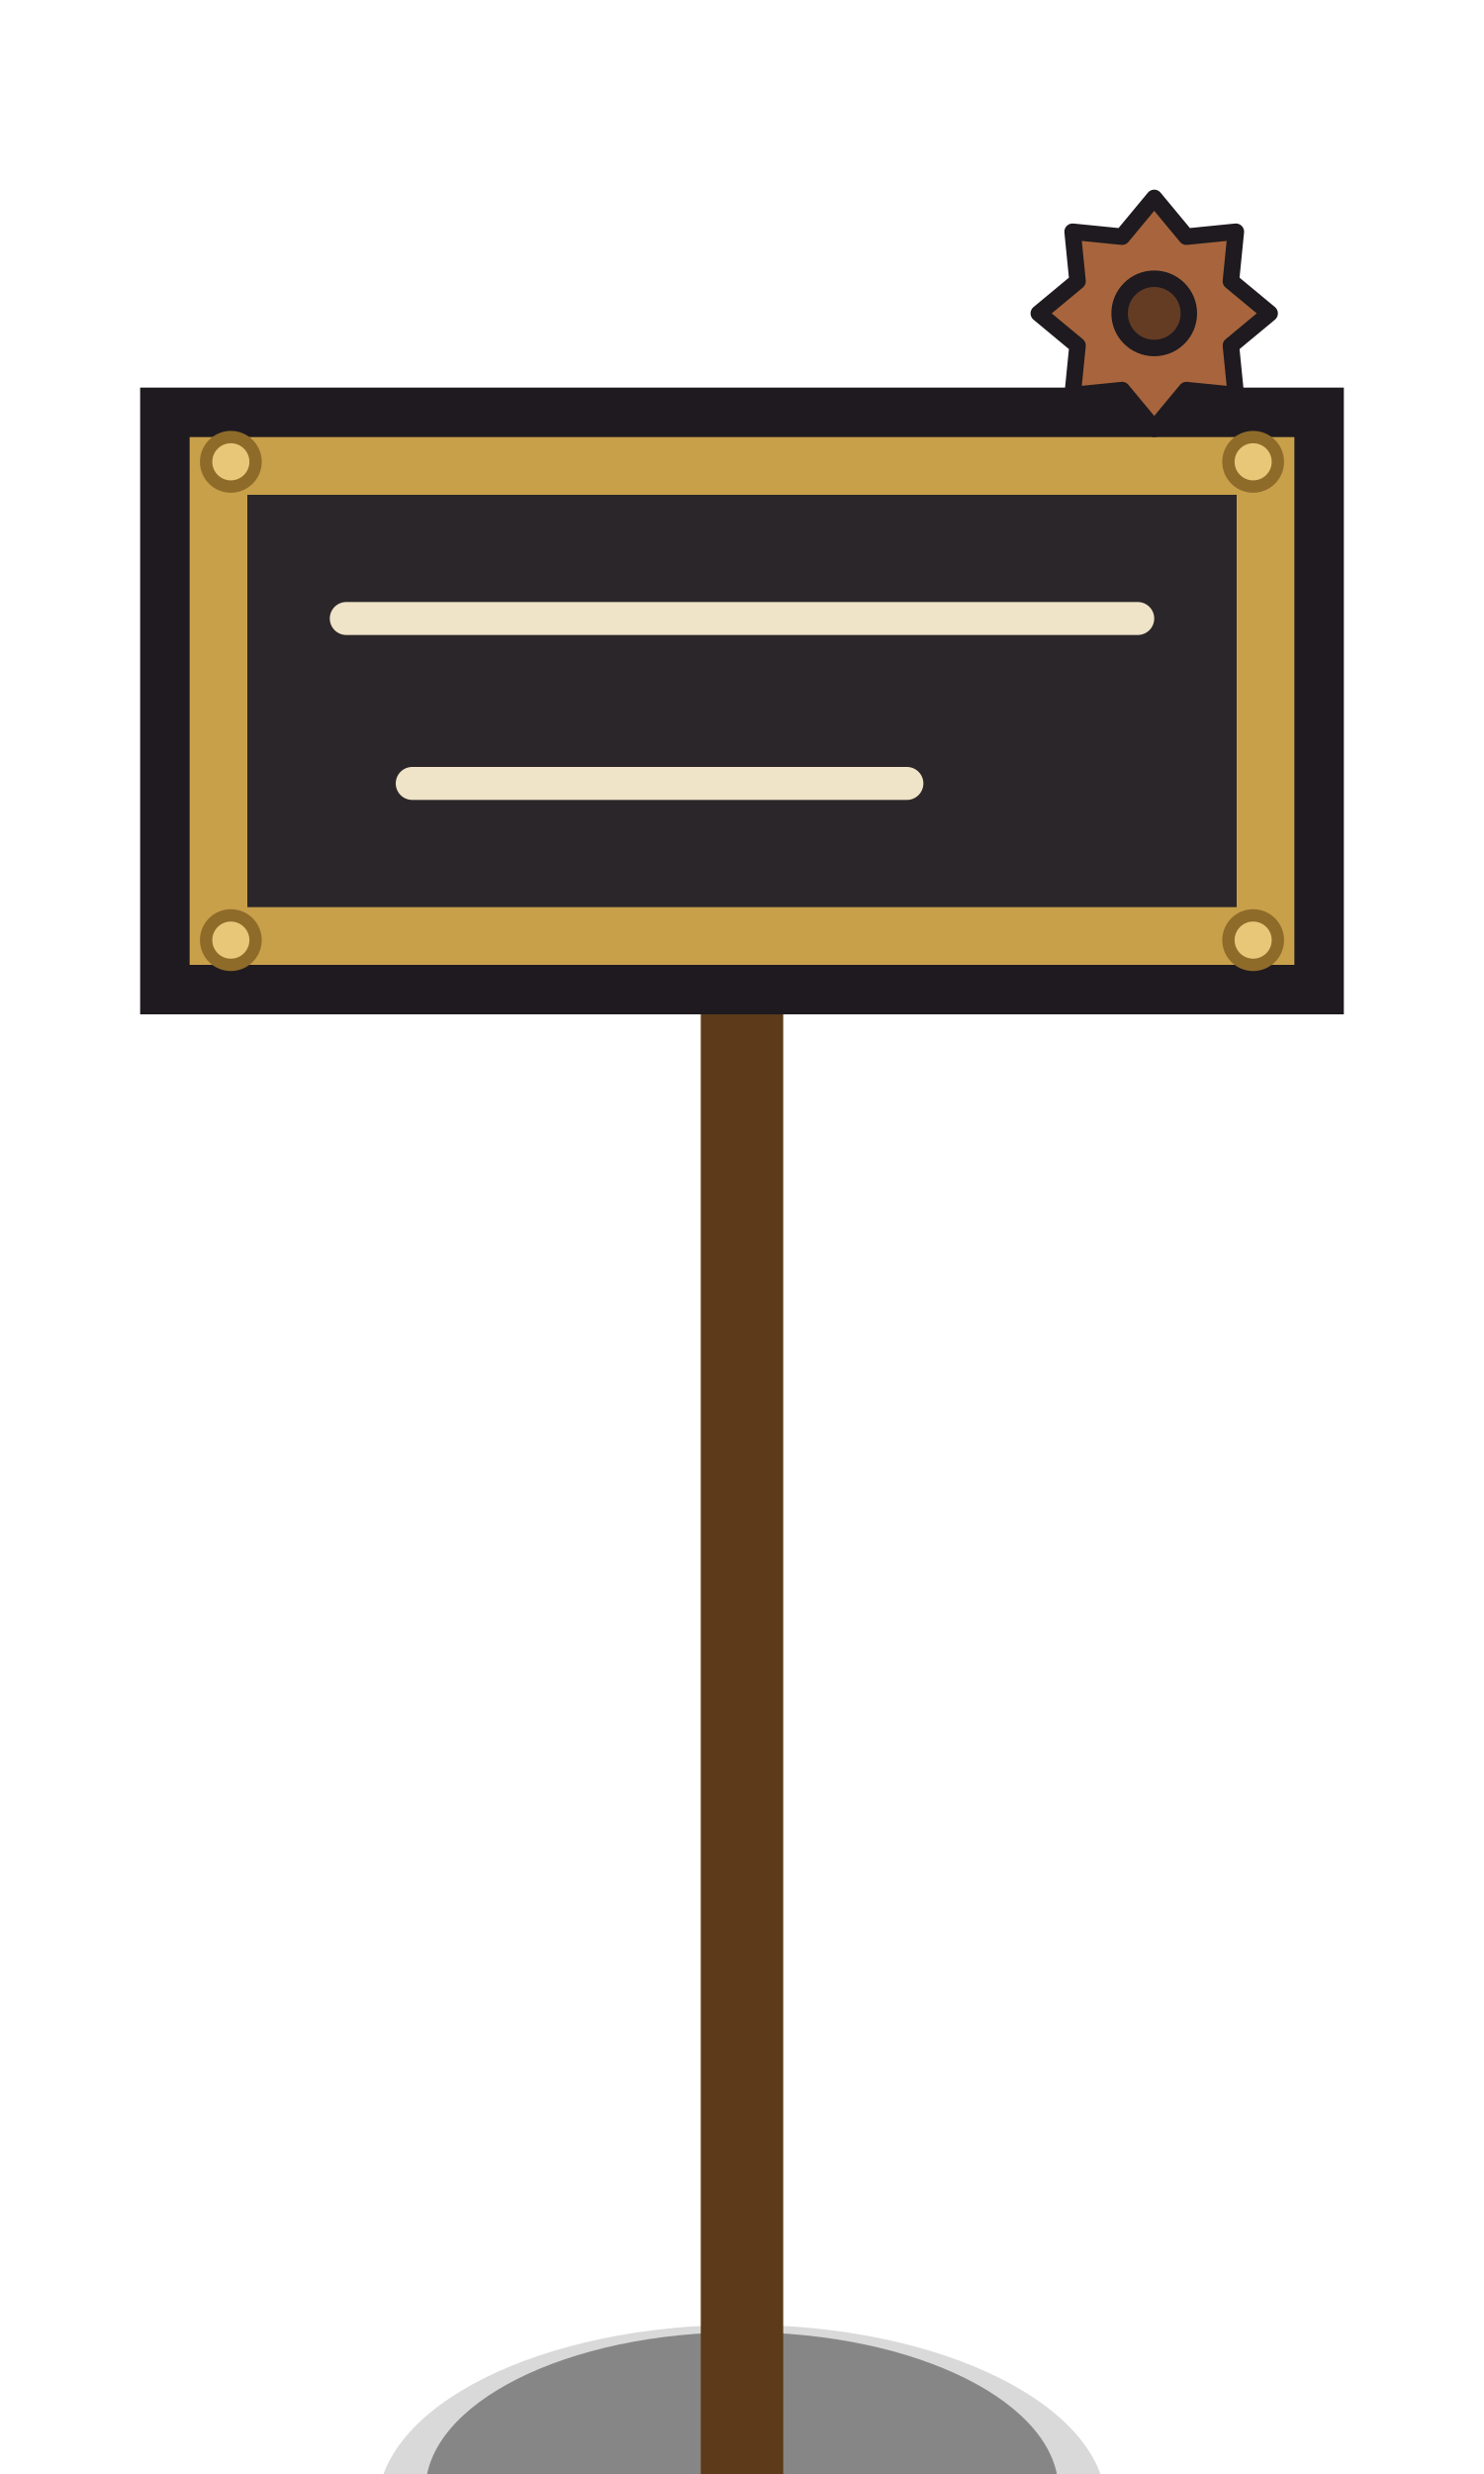
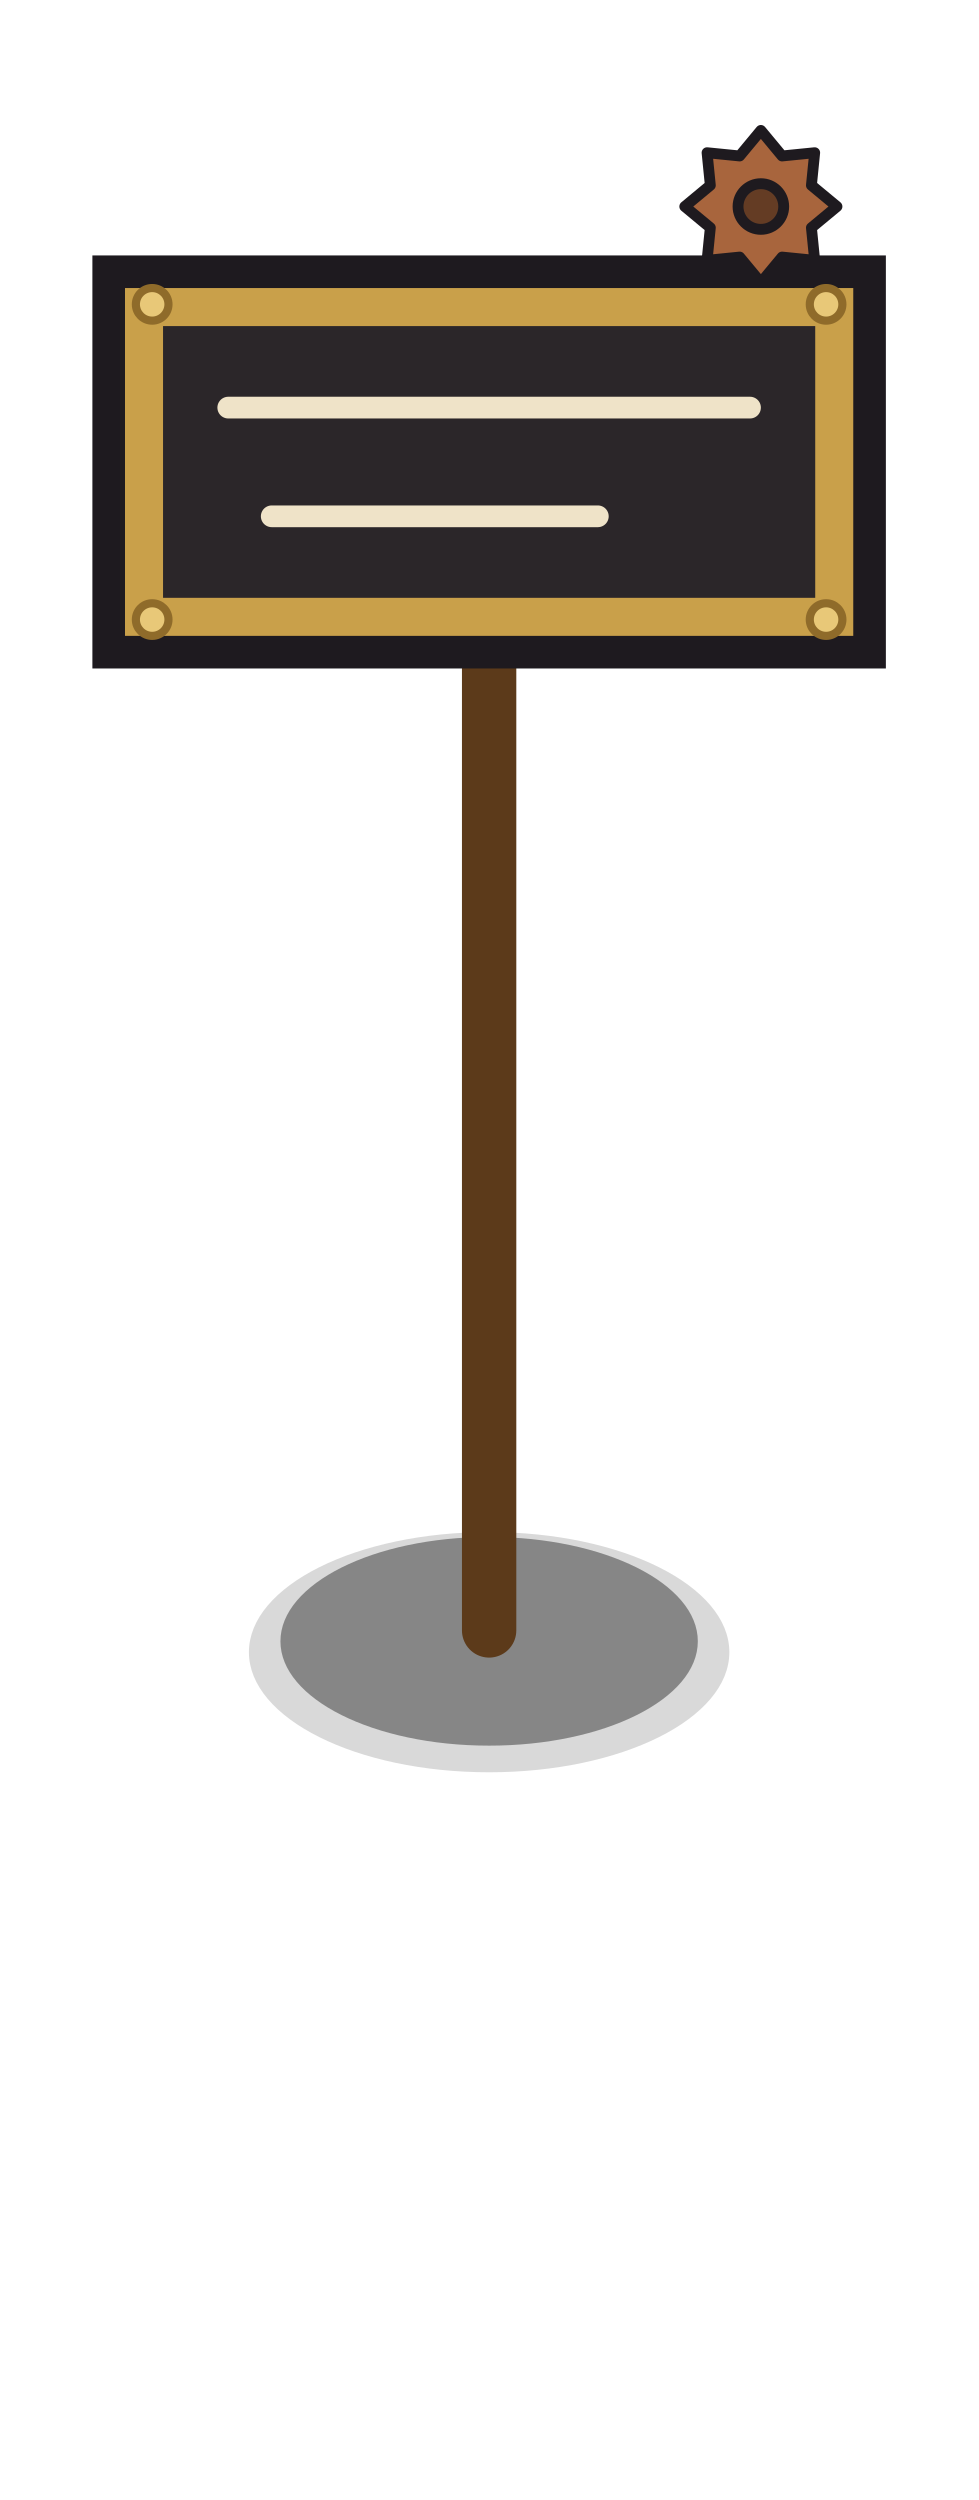
- <svg xmlns="http://www.w3.org/2000/svg" width="180" height="300" viewBox="0 0 180 300">
+ <svg xmlns="http://www.w3.org/2000/svg" width="180" height="460" viewBox="0 0 180 460">
  <ellipse cx="90.0" cy="304.0" rx="44.2" ry="22.1" fill="#000000" opacity="0.152" />
  <ellipse cx="90.0" cy="302.0" rx="38.4" ry="19.2" fill="#000000" opacity="0.38" />
  <polyline points="90.0,300.0 90.0,70.0" fill="none" stroke="#5C3A1A" stroke-width="10" stroke-linecap="round" stroke-linejoin="round" />
  <rect x="20.0" y="50.0" width="140.0" height="70.0" rx="0" fill="#C9A04A" stroke="#1E1A1F" stroke-width="6" />
  <rect x="30.0" y="60.0" width="120.0" height="50.0" rx="0" fill="#2B2629" stroke="none" stroke-width="0" />
  <polyline points="42.0,75.0 138.0,75.0" fill="none" stroke="#EFE3C8" stroke-width="4" stroke-linecap="round" stroke-linejoin="round" />
  <polyline points="50.0,95.0 110.0,95.0" fill="none" stroke="#EFE3C8" stroke-width="4" stroke-linecap="round" stroke-linejoin="round" />
  <ellipse cx="28.0" cy="56.0" rx="3.0" ry="3.0" fill="#E8C878" stroke="#8F6B2A" stroke-width="1.5" />
  <ellipse cx="152.0" cy="56.0" rx="3.0" ry="3.0" fill="#E8C878" stroke="#8F6B2A" stroke-width="1.5" />
  <ellipse cx="28.0" cy="114.0" rx="3.0" ry="3.0" fill="#E8C878" stroke="#8F6B2A" stroke-width="1.5" />
  <ellipse cx="152.0" cy="114.0" rx="3.0" ry="3.0" fill="#E8C878" stroke="#8F6B2A" stroke-width="1.5" />
  <polygon points="154.0,38.0 149.3,41.9 149.9,47.9 143.9,47.3 140.0,52.0 136.1,47.3 130.1,47.9 130.7,41.9 126.0,38.0 130.7,34.1 130.1,28.1 136.1,28.7 140.0,24.0 143.9,28.7 149.9,28.1 149.3,34.1" fill="#A8653D" stroke="#1E1A1F" stroke-width="2" stroke-linejoin="round" />
  <ellipse cx="140.0" cy="38.0" rx="4.2" ry="4.2" fill="#643C24" stroke="#1E1A1F" stroke-width="2" />
</svg>
